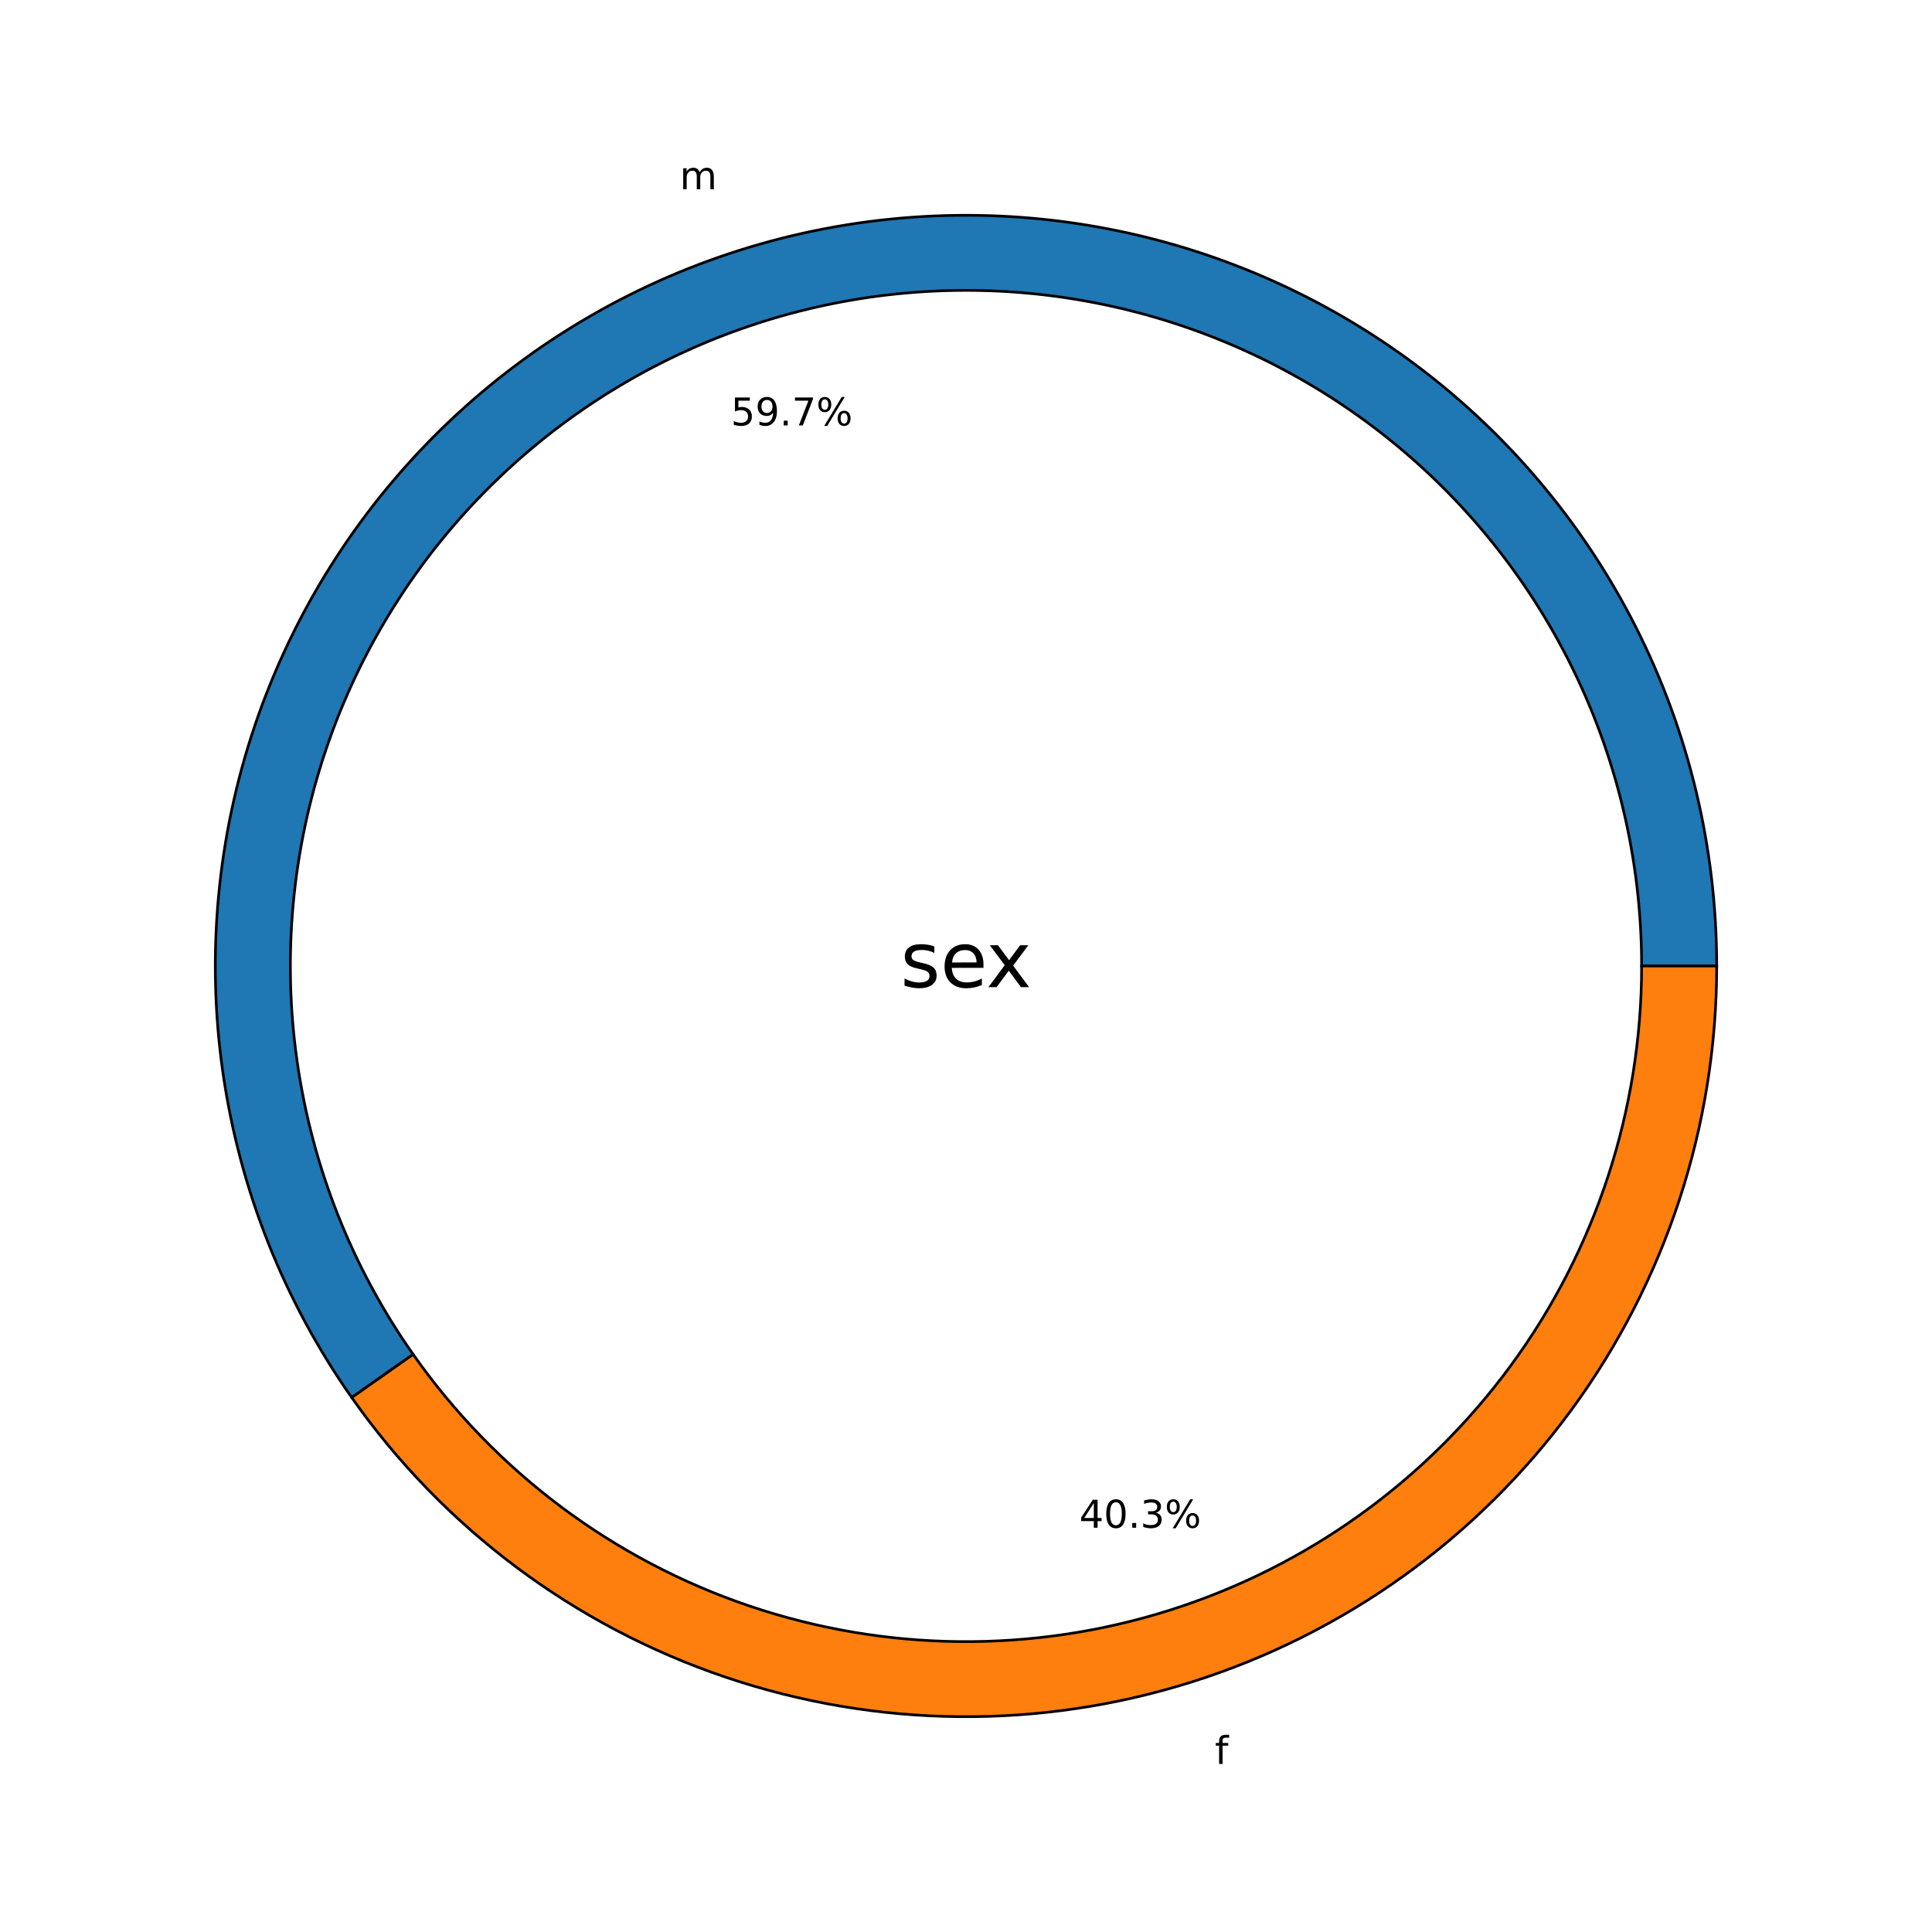
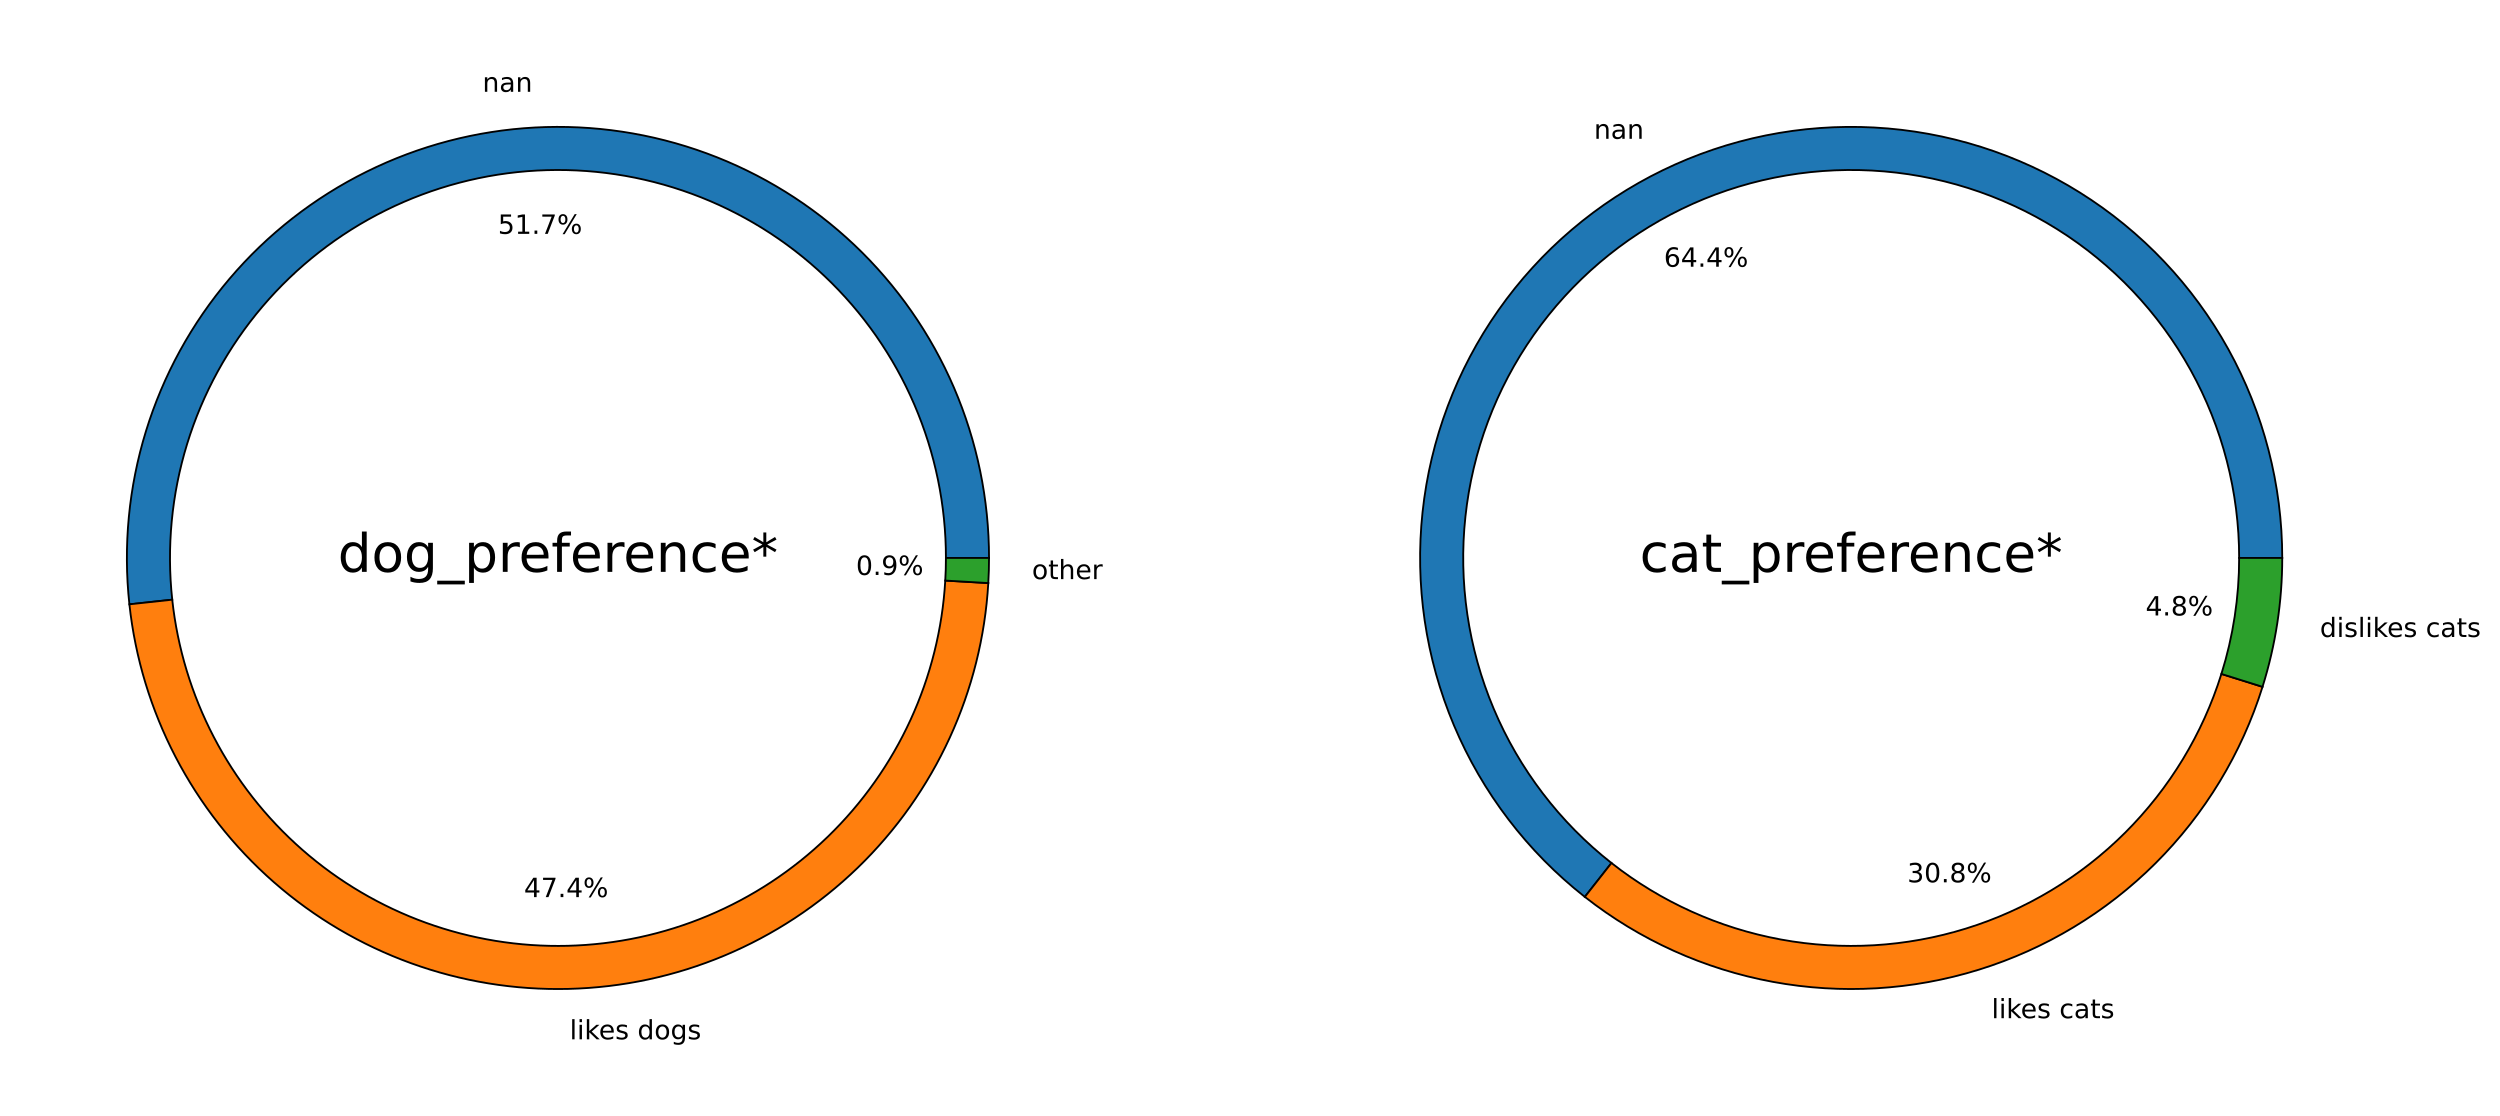
- <svg xmlns="http://www.w3.org/2000/svg" xmlns:xlink="http://www.w3.org/1999/xlink" height="503.64pt" version="1.1" viewBox="0 0 503.64 503.64" width="503.64pt">
+ <svg xmlns="http://www.w3.org/2000/svg" xmlns:xlink="http://www.w3.org/1999/xlink" height="420.218pt" version="1.1" viewBox="0 0 941.415 420.218" width="941.415pt">
  <defs>
    <style type="text/css">*{stroke-linecap:butt;stroke-linejoin:round;}</style>
  </defs>
  <g id="figure_1">
    <g id="patch_1">
-       <path d="M 0 503.64  L 503.64 503.64  L 503.64 0  L 0 0  z " style="fill:none;" />
+       <path d="M 0 420.218  L 941.415 420.218  L 941.415 0  L 0 0  z " style="fill:none;" />
    </g>
    <g id="axes_1">
      <g id="patch_2">
-         <path d="M 447.516 251.82  C 447.516 221.07 440.268 190.749 426.363 163.323  C 412.457 135.897 392.282 112.131 367.477 93.958  C 342.672 75.785 313.929 63.711 283.587 58.72  C 253.246 53.728 222.15 55.957 192.831 65.226  C 163.511 74.495 136.785 90.546 114.826 112.072  C 92.868 133.597 76.288 159.999 66.438 189.128  C 56.587 218.257 53.739 249.302 58.126 279.737  C 62.512 310.172 74.011 339.15 91.687 364.311  L 107.7 353.062  C 91.792 330.417 81.443 304.337 77.495 276.946  C 73.547 249.554 76.11 221.613 84.976 195.397  C 93.842 169.181 108.763 145.42 128.526 126.046  C 148.288 106.673 172.342 92.228 198.729 83.886  C 225.117 75.544 253.103 73.537 280.411 78.03  C 307.718 82.522 333.587 93.388 355.911 109.744  C 378.235 126.1 396.394 147.49 408.909 172.173  C 421.424 196.856 427.946 224.145 427.946 251.82  L 447.516 251.82  z " style="fill:#1f77b4;stroke:#000000;stroke-linejoin:miter;stroke-width:0.7;" />
+         <path d="M 372.436 210.109  C 372.436 188.057 367.943 166.234 359.23 145.975  C 350.517 125.717 337.767 107.445 321.759 92.277  C 305.751 77.109 286.819 65.361 266.121 57.752  C 245.423 50.142 223.39 46.83 201.37 48.017  C 179.349 49.205 157.8 54.867 138.04 64.657  C 118.28 74.448 100.721 88.164 86.437 104.965  C 72.153 121.766 61.441 141.303 54.957 162.381  C 48.473 183.458 46.352 205.638 48.723 227.563  L 64.861 225.817  C 62.727 206.085 64.637 186.124 70.472 167.154  C 76.308 148.184 85.948 130.6 98.804 115.479  C 111.66 100.358 127.463 88.014 145.247 79.203  C 163.031 70.391 182.425 65.295 202.244 64.226  C 222.062 63.158 241.892 66.139 260.52 72.987  C 279.148 79.836 296.187 90.409 310.594 104.06  C 325.001 117.711 336.476 134.156 344.318 152.389  C 352.159 170.621 356.204 190.262 356.204 210.109  L 372.436 210.109  z " style="fill:#1f77b4;stroke:#000000;stroke-linejoin:miter;stroke-width:0.7;" />
      </g>
      <g id="patch_3">
-         <path d="M 91.687 364.311  C 115.592 398.341 149.733 423.88 189.128 437.202  C 228.523 450.525 271.157 450.949 310.809 438.414  C 350.462 425.878 385.104 401.023 409.682 367.477  C 434.26 333.93 447.516 293.407 447.516 251.82  L 427.946 251.82  C 427.946 289.248 416.016 325.719 393.896 355.911  C 371.776 386.103 340.598 408.472 304.911 419.754  C 269.223 431.036 230.853 430.654 195.397 418.664  C 159.942 406.674 129.215 383.689 107.7 353.062  L 91.687 364.311  z " style="fill:#ff7f0e;stroke:#000000;stroke-linejoin:miter;stroke-width:0.7;" />
+         <path d="M 48.723 227.563  C 53.1 268.036 72.546 305.418 103.173 332.236  C 133.801 359.054 173.424 373.393 214.12 372.387  C 254.817 371.381 293.683 355.102 322.948 326.803  C 352.213 298.505 369.788 260.208 372.161 219.568  L 355.955 218.622  C 353.82 255.198 338.003 289.665 311.664 315.134  C 285.325 340.602 250.346 355.254 213.719 356.159  C 177.092 357.064 141.432 344.159 113.867 320.023  C 86.302 295.887 68.801 262.243 64.861 225.817  L 48.723 227.563  z " style="fill:#ff7f0e;stroke:#000000;stroke-linejoin:miter;stroke-width:0.7;" />
+       </g>
+       <g id="patch_4">
+         <path d="M 372.161 219.568  C 372.252 217.993 372.321 216.417 372.367 214.841  C 372.413 213.264 372.436 211.686 372.436 210.109  L 356.204 210.109  C 356.204 211.529 356.183 212.948 356.142 214.367  C 356.1 215.786 356.038 217.205 355.955 218.622  L 372.161 219.568  z " style="fill:#2ca02c;stroke:#000000;stroke-linejoin:miter;stroke-width:0.7;" />
      </g>
      <g id="matplotlib.axis_1" />
      <g id="matplotlib.axis_2" />
      <g id="text_1">
-         <g transform="translate(177.191 49.32642)scale(0.1 -0.1)">
-           <defs>
-             <path d="M 52 44.188  Q 55.375 50.25 60.062 53.125  Q 64.75 56 71.094 56  Q 79.641 56 84.281 50.016  Q 88.922 44.047 88.922 33.016  L 88.922 0  L 79.891 0  L 79.891 32.719  Q 79.891 40.578 77.094 44.375  Q 74.312 48.188 68.609 48.188  Q 61.625 48.188 57.562 43.547  Q 53.516 38.922 53.516 30.906  L 53.516 0  L 44.484 0  L 44.484 32.719  Q 44.484 40.625 41.703 44.406  Q 38.922 48.188 33.109 48.188  Q 26.219 48.188 22.156 43.531  Q 18.109 38.875 18.109 30.906  L 18.109 0  L 9.078 0  L 9.078 54.688  L 18.109 54.688  L 18.109 46.188  Q 21.188 51.219 25.484 53.609  Q 29.781 56 35.688 56  Q 41.656 56 45.828 52.969  Q 50 49.953 52 44.188  z " id="DejaVuSans-109" />
-           </defs>
-           <use xlink:href="#DejaVuSans-109" />
+         <g transform="translate(181.6925 34.56744)scale(0.1 -0.1)">
+           <defs>
+             <path d="M 54.891 33.016  L 54.891 0  L 45.906 0  L 45.906 32.719  Q 45.906 40.484 42.875 44.328  Q 39.844 48.188 33.797 48.188  Q 26.516 48.188 22.312 43.547  Q 18.109 38.922 18.109 30.906  L 18.109 0  L 9.078 0  L 9.078 54.688  L 18.109 54.688  L 18.109 46.188  Q 21.344 51.125 25.703 53.562  Q 30.078 56 35.797 56  Q 45.219 56 50.047 50.172  Q 54.891 44.344 54.891 33.016  z " id="DejaVuSans-110" />
+             <path d="M 34.281 27.484  Q 23.391 27.484 19.188 25  Q 14.984 22.516 14.984 16.5  Q 14.984 11.719 18.141 8.906  Q 21.297 6.109 26.703 6.109  Q 34.188 6.109 38.703 11.406  Q 43.219 16.703 43.219 25.484  L 43.219 27.484  z M 52.203 31.203  L 52.203 0  L 43.219 0  L 43.219 8.297  Q 40.141 3.328 35.547 0.953  Q 30.953 -1.422 24.312 -1.422  Q 15.922 -1.422 10.953 3.297  Q 6 8.016 6 15.922  Q 6 25.141 12.172 29.828  Q 18.359 34.516 30.609 34.516  L 43.219 34.516  L 43.219 35.406  Q 43.219 41.609 39.141 45  Q 35.062 48.391 27.688 48.391  Q 23 48.391 18.547 47.266  Q 14.109 46.141 10.016 43.891  L 10.016 52.203  Q 14.938 54.109 19.578 55.047  Q 24.219 56 28.609 56  Q 40.484 56 46.344 49.844  Q 52.203 43.703 52.203 31.203  z " id="DejaVuSans-97" />
+           </defs>
+           <use xlink:href="#DejaVuSans-110" />
+           <use x="63.379" xlink:href="#DejaVuSans-97" />
+           <use x="124.658" xlink:href="#DejaVuSans-110" />
        </g>
      </g>
      <g id="text_2">
-         <g transform="translate(190.5145 110.9023)scale(0.1 -0.1)">
+         <g transform="translate(187.4961 88.05775)scale(0.1 -0.1)">
          <defs>
            <path d="M 10.797 72.906  L 49.516 72.906  L 49.516 64.594  L 19.828 64.594  L 19.828 46.734  Q 21.969 47.469 24.109 47.828  Q 26.266 48.188 28.422 48.188  Q 40.625 48.188 47.75 41.5  Q 54.891 34.812 54.891 23.391  Q 54.891 11.625 47.562 5.094  Q 40.234 -1.422 26.906 -1.422  Q 22.312 -1.422 17.547 -0.641  Q 12.797 0.141 7.719 1.703  L 7.719 11.625  Q 12.109 9.234 16.797 8.062  Q 21.484 6.891 26.703 6.891  Q 35.156 6.891 40.078 11.328  Q 45.016 15.766 45.016 23.391  Q 45.016 31 40.078 35.438  Q 35.156 39.891 26.703 39.891  Q 22.75 39.891 18.812 39.016  Q 14.891 38.141 10.797 36.281  z " id="DejaVuSans-53" />
-             <path d="M 10.984 1.516  L 10.984 10.5  Q 14.703 8.734 18.5 7.812  Q 22.312 6.891 25.984 6.891  Q 35.75 6.891 40.891 13.453  Q 46.047 20.016 46.781 33.406  Q 43.953 29.203 39.594 26.953  Q 35.25 24.703 29.984 24.703  Q 19.047 24.703 12.672 31.312  Q 6.297 37.938 6.297 49.422  Q 6.297 60.641 12.938 67.422  Q 19.578 74.219 30.609 74.219  Q 43.266 74.219 49.922 64.516  Q 56.594 54.828 56.594 36.375  Q 56.594 19.141 48.406 8.859  Q 40.234 -1.422 26.422 -1.422  Q 22.703 -1.422 18.891 -0.688  Q 15.094 0.047 10.984 1.516  z M 30.609 32.422  Q 37.25 32.422 41.125 36.953  Q 45.016 41.5 45.016 49.422  Q 45.016 57.281 41.125 61.844  Q 37.25 66.406 30.609 66.406  Q 23.969 66.406 20.094 61.844  Q 16.219 57.281 16.219 49.422  Q 16.219 41.5 20.094 36.953  Q 23.969 32.422 30.609 32.422  z " id="DejaVuSans-57" />
+             <path d="M 12.406 8.297  L 28.516 8.297  L 28.516 63.922  L 10.984 60.406  L 10.984 69.391  L 28.422 72.906  L 38.281 72.906  L 38.281 8.297  L 54.391 8.297  L 54.391 0  L 12.406 0  z " id="DejaVuSans-49" />
            <path d="M 10.688 12.406  L 21 12.406  L 21 0  L 10.688 0  z " id="DejaVuSans-46" />
            <path d="M 8.203 72.906  L 55.078 72.906  L 55.078 68.703  L 28.609 0  L 18.312 0  L 43.219 64.594  L 8.203 64.594  z " id="DejaVuSans-55" />
            <path d="M 72.703 32.078  Q 68.453 32.078 66.031 28.469  Q 63.625 24.859 63.625 18.406  Q 63.625 12.062 66.031 8.422  Q 68.453 4.781 72.703 4.781  Q 76.859 4.781 79.266 8.422  Q 81.688 12.062 81.688 18.406  Q 81.688 24.812 79.266 28.438  Q 76.859 32.078 72.703 32.078  z M 72.703 38.281  Q 80.422 38.281 84.953 32.906  Q 89.5 27.547 89.5 18.406  Q 89.5 9.281 84.938 3.922  Q 80.375 -1.422 72.703 -1.422  Q 64.891 -1.422 60.344 3.922  Q 55.812 9.281 55.812 18.406  Q 55.812 27.594 60.375 32.938  Q 64.938 38.281 72.703 38.281  z M 22.312 68.016  Q 18.109 68.016 15.688 64.375  Q 13.281 60.75 13.281 54.391  Q 13.281 47.953 15.672 44.328  Q 18.062 40.719 22.312 40.719  Q 26.562 40.719 28.969 44.328  Q 31.391 47.953 31.391 54.391  Q 31.391 60.688 28.953 64.344  Q 26.516 68.016 22.312 68.016  z M 66.406 74.219  L 74.219 74.219  L 28.609 -1.422  L 20.797 -1.422  z M 22.312 74.219  Q 30.031 74.219 34.609 68.875  Q 39.203 63.531 39.203 54.391  Q 39.203 45.172 34.641 39.844  Q 30.078 34.516 22.312 34.516  Q 14.547 34.516 10.031 39.859  Q 5.516 45.219 5.516 54.391  Q 5.516 63.484 10.047 68.844  Q 14.594 74.219 22.312 74.219  z " id="DejaVuSans-37" />
          </defs>
          <use xlink:href="#DejaVuSans-53" />
-           <use x="63.623" xlink:href="#DejaVuSans-57" />
+           <use x="63.623" xlink:href="#DejaVuSans-49" />
          <use x="127.246" xlink:href="#DejaVuSans-46" />
          <use x="159.033" xlink:href="#DejaVuSans-55" />
          <use x="222.656" xlink:href="#DejaVuSans-37" />
        </g>
      </g>
      <g id="text_3">
-         <g transform="translate(316.7084 459.8323)scale(0.1 -0.1)">
-           <defs>
+         <g transform="translate(214.5214 391.3739)scale(0.1 -0.1)">
+           <defs>
+             <path d="M 9.422 75.984  L 18.406 75.984  L 18.406 0  L 9.422 0  z " id="DejaVuSans-108" />
+             <path d="M 9.422 54.688  L 18.406 54.688  L 18.406 0  L 9.422 0  z M 9.422 75.984  L 18.406 75.984  L 18.406 64.594  L 9.422 64.594  z " id="DejaVuSans-105" />
+             <path d="M 9.078 75.984  L 18.109 75.984  L 18.109 31.109  L 44.922 54.688  L 56.391 54.688  L 27.391 29.109  L 57.625 0  L 45.906 0  L 18.109 26.703  L 18.109 0  L 9.078 0  z " id="DejaVuSans-107" />
+             <path d="M 56.203 29.594  L 56.203 25.203  L 14.891 25.203  Q 15.484 15.922 20.484 11.062  Q 25.484 6.203 34.422 6.203  Q 39.594 6.203 44.453 7.469  Q 49.312 8.734 54.109 11.281  L 54.109 2.781  Q 49.266 0.734 44.188 -0.344  Q 39.109 -1.422 33.891 -1.422  Q 20.797 -1.422 13.156 6.188  Q 5.516 13.812 5.516 26.812  Q 5.516 40.234 12.766 48.109  Q 20.016 56 32.328 56  Q 43.359 56 49.781 48.891  Q 56.203 41.797 56.203 29.594  z M 47.219 32.234  Q 47.125 39.594 43.094 43.984  Q 39.062 48.391 32.422 48.391  Q 24.906 48.391 20.391 44.141  Q 15.875 39.891 15.188 32.172  z " id="DejaVuSans-101" />
+             <path d="M 44.281 53.078  L 44.281 44.578  Q 40.484 46.531 36.375 47.5  Q 32.281 48.484 27.875 48.484  Q 21.188 48.484 17.844 46.438  Q 14.5 44.391 14.5 40.281  Q 14.5 37.156 16.891 35.375  Q 19.281 33.594 26.516 31.984  L 29.594 31.297  Q 39.156 29.25 43.188 25.516  Q 47.219 21.781 47.219 15.094  Q 47.219 7.469 41.188 3.016  Q 35.156 -1.422 24.609 -1.422  Q 20.219 -1.422 15.453 -0.562  Q 10.688 0.297 5.422 2  L 5.422 11.281  Q 10.406 8.688 15.234 7.391  Q 20.062 6.109 24.812 6.109  Q 31.156 6.109 34.562 8.281  Q 37.984 10.453 37.984 14.406  Q 37.984 18.062 35.516 20.016  Q 33.062 21.969 24.703 23.781  L 21.578 24.516  Q 13.234 26.266 9.516 29.906  Q 5.812 33.547 5.812 39.891  Q 5.812 47.609 11.281 51.797  Q 16.75 56 26.812 56  Q 31.781 56 36.172 55.266  Q 40.578 54.547 44.281 53.078  z " id="DejaVuSans-115" />
+             <path id="DejaVuSans-32" />
+             <path d="M 45.406 46.391  L 45.406 75.984  L 54.391 75.984  L 54.391 0  L 45.406 0  L 45.406 8.203  Q 42.578 3.328 38.25 0.953  Q 33.938 -1.422 27.875 -1.422  Q 17.969 -1.422 11.734 6.484  Q 5.516 14.406 5.516 27.297  Q 5.516 40.188 11.734 48.094  Q 17.969 56 27.875 56  Q 33.938 56 38.25 53.625  Q 42.578 51.266 45.406 46.391  z M 14.797 27.297  Q 14.797 17.391 18.875 11.75  Q 22.953 6.109 30.078 6.109  Q 37.203 6.109 41.297 11.75  Q 45.406 17.391 45.406 27.297  Q 45.406 37.203 41.297 42.844  Q 37.203 48.484 30.078 48.484  Q 22.953 48.484 18.875 42.844  Q 14.797 37.203 14.797 27.297  z " id="DejaVuSans-100" />
+             <path d="M 30.609 48.391  Q 23.391 48.391 19.188 42.75  Q 14.984 37.109 14.984 27.297  Q 14.984 17.484 19.156 11.844  Q 23.344 6.203 30.609 6.203  Q 37.797 6.203 41.984 11.859  Q 46.188 17.531 46.188 27.297  Q 46.188 37.016 41.984 42.703  Q 37.797 48.391 30.609 48.391  z M 30.609 56  Q 42.328 56 49.016 48.375  Q 55.719 40.766 55.719 27.297  Q 55.719 13.875 49.016 6.219  Q 42.328 -1.422 30.609 -1.422  Q 18.844 -1.422 12.172 6.219  Q 5.516 13.875 5.516 27.297  Q 5.516 40.766 12.172 48.375  Q 18.844 56 30.609 56  z " id="DejaVuSans-111" />
+             <path d="M 45.406 27.984  Q 45.406 37.75 41.375 43.109  Q 37.359 48.484 30.078 48.484  Q 22.859 48.484 18.828 43.109  Q 14.797 37.75 14.797 27.984  Q 14.797 18.266 18.828 12.891  Q 22.859 7.516 30.078 7.516  Q 37.359 7.516 41.375 12.891  Q 45.406 18.266 45.406 27.984  z M 54.391 6.781  Q 54.391 -7.172 48.188 -13.984  Q 42 -20.797 29.203 -20.797  Q 24.469 -20.797 20.266 -20.094  Q 16.062 -19.391 12.109 -17.922  L 12.109 -9.188  Q 16.062 -11.328 19.922 -12.344  Q 23.781 -13.375 27.781 -13.375  Q 36.625 -13.375 41.016 -8.766  Q 45.406 -4.156 45.406 5.172  L 45.406 9.625  Q 42.625 4.781 38.281 2.391  Q 33.938 0 27.875 0  Q 17.828 0 11.672 7.656  Q 5.516 15.328 5.516 27.984  Q 5.516 40.672 11.672 48.328  Q 17.828 56 27.875 56  Q 33.938 56 38.281 53.609  Q 42.625 51.219 45.406 46.391  L 45.406 54.688  L 54.391 54.688  z " id="DejaVuSans-103" />
+           </defs>
+           <use xlink:href="#DejaVuSans-108" />
+           <use x="27.783" xlink:href="#DejaVuSans-105" />
+           <use x="55.566" xlink:href="#DejaVuSans-107" />
+           <use x="109.852" xlink:href="#DejaVuSans-101" />
+           <use x="171.375" xlink:href="#DejaVuSans-115" />
+           <use x="223.475" xlink:href="#DejaVuSans-32" />
+           <use x="255.262" xlink:href="#DejaVuSans-100" />
+           <use x="318.738" xlink:href="#DejaVuSans-111" />
+           <use x="379.92" xlink:href="#DejaVuSans-103" />
+           <use x="443.396" xlink:href="#DejaVuSans-115" />
+         </g>
+       </g>
+       <g id="text_4">
+         <g transform="translate(197.3141 337.8223)scale(0.1 -0.1)">
+           <defs>
+             <path d="M 37.797 64.312  L 12.891 25.391  L 37.797 25.391  z M 35.203 72.906  L 47.609 72.906  L 47.609 25.391  L 58.016 25.391  L 58.016 17.188  L 47.609 17.188  L 47.609 0  L 37.797 0  L 37.797 17.188  L 4.891 17.188  L 4.891 26.703  z " id="DejaVuSans-52" />
+           </defs>
+           <use xlink:href="#DejaVuSans-52" />
+           <use x="63.623" xlink:href="#DejaVuSans-55" />
+           <use x="127.246" xlink:href="#DejaVuSans-46" />
+           <use x="159.033" xlink:href="#DejaVuSans-52" />
+           <use x="222.656" xlink:href="#DejaVuSans-37" />
+         </g>
+       </g>
+       <g id="text_5">
+         <g transform="translate(388.5932 218.073)scale(0.1 -0.1)">
+           <defs>
+             <path d="M 18.312 70.219  L 18.312 54.688  L 36.812 54.688  L 36.812 47.703  L 18.312 47.703  L 18.312 18.016  Q 18.312 11.328 20.141 9.422  Q 21.969 7.516 27.594 7.516  L 36.812 7.516  L 36.812 0  L 27.594 0  Q 17.188 0 13.234 3.875  Q 9.281 7.766 9.281 18.016  L 9.281 47.703  L 2.688 47.703  L 2.688 54.688  L 9.281 54.688  L 9.281 70.219  z " id="DejaVuSans-116" />
+             <path d="M 54.891 33.016  L 54.891 0  L 45.906 0  L 45.906 32.719  Q 45.906 40.484 42.875 44.328  Q 39.844 48.188 33.797 48.188  Q 26.516 48.188 22.312 43.547  Q 18.109 38.922 18.109 30.906  L 18.109 0  L 9.078 0  L 9.078 75.984  L 18.109 75.984  L 18.109 46.188  Q 21.344 51.125 25.703 53.562  Q 30.078 56 35.797 56  Q 45.219 56 50.047 50.172  Q 54.891 44.344 54.891 33.016  z " id="DejaVuSans-104" />
+             <path d="M 41.109 46.297  Q 39.594 47.172 37.812 47.578  Q 36.031 48 33.891 48  Q 26.266 48 22.188 43.047  Q 18.109 38.094 18.109 28.812  L 18.109 0  L 9.078 0  L 9.078 54.688  L 18.109 54.688  L 18.109 46.188  Q 20.953 51.172 25.484 53.578  Q 30.031 56 36.531 56  Q 37.453 56 38.578 55.875  Q 39.703 55.766 41.062 55.516  z " id="DejaVuSans-114" />
+           </defs>
+           <use xlink:href="#DejaVuSans-111" />
+           <use x="61.182" xlink:href="#DejaVuSans-116" />
+           <use x="100.391" xlink:href="#DejaVuSans-104" />
+           <use x="163.77" xlink:href="#DejaVuSans-101" />
+           <use x="225.293" xlink:href="#DejaVuSans-114" />
+         </g>
+       </g>
+       <g id="text_6">
+         <g transform="translate(322.3456 216.5117)scale(0.1 -0.1)">
+           <defs>
+             <path d="M 31.781 66.406  Q 24.172 66.406 20.328 58.906  Q 16.5 51.422 16.5 36.375  Q 16.5 21.391 20.328 13.891  Q 24.172 6.391 31.781 6.391  Q 39.453 6.391 43.281 13.891  Q 47.125 21.391 47.125 36.375  Q 47.125 51.422 43.281 58.906  Q 39.453 66.406 31.781 66.406  z M 31.781 74.219  Q 44.047 74.219 50.516 64.516  Q 56.984 54.828 56.984 36.375  Q 56.984 17.969 50.516 8.266  Q 44.047 -1.422 31.781 -1.422  Q 19.531 -1.422 13.062 8.266  Q 6.594 17.969 6.594 36.375  Q 6.594 54.828 13.062 64.516  Q 19.531 74.219 31.781 74.219  z " id="DejaVuSans-48" />
+             <path d="M 10.984 1.516  L 10.984 10.5  Q 14.703 8.734 18.5 7.812  Q 22.312 6.891 25.984 6.891  Q 35.75 6.891 40.891 13.453  Q 46.047 20.016 46.781 33.406  Q 43.953 29.203 39.594 26.953  Q 35.25 24.703 29.984 24.703  Q 19.047 24.703 12.672 31.312  Q 6.297 37.938 6.297 49.422  Q 6.297 60.641 12.938 67.422  Q 19.578 74.219 30.609 74.219  Q 43.266 74.219 49.922 64.516  Q 56.594 54.828 56.594 36.375  Q 56.594 19.141 48.406 8.859  Q 40.234 -1.422 26.422 -1.422  Q 22.703 -1.422 18.891 -0.688  Q 15.094 0.047 10.984 1.516  z M 30.609 32.422  Q 37.25 32.422 41.125 36.953  Q 45.016 41.5 45.016 49.422  Q 45.016 57.281 41.125 61.844  Q 37.25 66.406 30.609 66.406  Q 23.969 66.406 20.094 61.844  Q 16.219 57.281 16.219 49.422  Q 16.219 41.5 20.094 36.953  Q 23.969 32.422 30.609 32.422  z " id="DejaVuSans-57" />
+           </defs>
+           <use xlink:href="#DejaVuSans-48" />
+           <use x="63.623" xlink:href="#DejaVuSans-46" />
+           <use x="95.41" xlink:href="#DejaVuSans-57" />
+           <use x="159.033" xlink:href="#DejaVuSans-37" />
+         </g>
+       </g>
+       <g id="text_7">
+         <g transform="translate(127.2044 215.3497)scale(0.2 -0.2)">
+           <defs>
+             <path d="M 50.984 -16.609  L 50.984 -23.578  L -0.984 -23.578  L -0.984 -16.609  z " id="DejaVuSans-95" />
+             <path d="M 18.109 8.203  L 18.109 -20.797  L 9.078 -20.797  L 9.078 54.688  L 18.109 54.688  L 18.109 46.391  Q 20.953 51.266 25.266 53.625  Q 29.594 56 35.594 56  Q 45.562 56 51.781 48.094  Q 58.016 40.188 58.016 27.297  Q 58.016 14.406 51.781 6.484  Q 45.562 -1.422 35.594 -1.422  Q 29.594 -1.422 25.266 0.953  Q 20.953 3.328 18.109 8.203  z M 48.688 27.297  Q 48.688 37.203 44.609 42.844  Q 40.531 48.484 33.406 48.484  Q 26.266 48.484 22.188 42.844  Q 18.109 37.203 18.109 27.297  Q 18.109 17.391 22.188 11.75  Q 26.266 6.109 33.406 6.109  Q 40.531 6.109 44.609 11.75  Q 48.688 17.391 48.688 27.297  z " id="DejaVuSans-112" />
            <path d="M 37.109 75.984  L 37.109 68.5  L 28.516 68.5  Q 23.688 68.5 21.797 66.547  Q 19.922 64.594 19.922 59.516  L 19.922 54.688  L 34.719 54.688  L 34.719 47.703  L 19.922 47.703  L 19.922 0  L 10.891 0  L 10.891 47.703  L 2.297 47.703  L 2.297 54.688  L 10.891 54.688  L 10.891 58.5  Q 10.891 67.625 15.141 71.797  Q 19.391 75.984 28.609 75.984  z " id="DejaVuSans-102" />
-           </defs>
-           <use xlink:href="#DejaVuSans-102" />
-         </g>
-       </g>
-       <g id="text_4">
-         <g transform="translate(281.3583 398.2564)scale(0.1 -0.1)">
-           <defs>
-             <path d="M 37.797 64.312  L 12.891 25.391  L 37.797 25.391  z M 35.203 72.906  L 47.609 72.906  L 47.609 25.391  L 58.016 25.391  L 58.016 17.188  L 47.609 17.188  L 47.609 0  L 37.797 0  L 37.797 17.188  L 4.891 17.188  L 4.891 26.703  z " id="DejaVuSans-52" />
-             <path d="M 31.781 66.406  Q 24.172 66.406 20.328 58.906  Q 16.5 51.422 16.5 36.375  Q 16.5 21.391 20.328 13.891  Q 24.172 6.391 31.781 6.391  Q 39.453 6.391 43.281 13.891  Q 47.125 21.391 47.125 36.375  Q 47.125 51.422 43.281 58.906  Q 39.453 66.406 31.781 66.406  z M 31.781 74.219  Q 44.047 74.219 50.516 64.516  Q 56.984 54.828 56.984 36.375  Q 56.984 17.969 50.516 8.266  Q 44.047 -1.422 31.781 -1.422  Q 19.531 -1.422 13.062 8.266  Q 6.594 17.969 6.594 36.375  Q 6.594 54.828 13.062 64.516  Q 19.531 74.219 31.781 74.219  z " id="DejaVuSans-48" />
+             <path d="M 48.781 52.594  L 48.781 44.188  Q 44.969 46.297 41.141 47.344  Q 37.312 48.391 33.406 48.391  Q 24.656 48.391 19.812 42.844  Q 14.984 37.312 14.984 27.297  Q 14.984 17.281 19.812 11.734  Q 24.656 6.203 33.406 6.203  Q 37.312 6.203 41.141 7.25  Q 44.969 8.297 48.781 10.406  L 48.781 2.094  Q 45.016 0.344 40.984 -0.531  Q 36.969 -1.422 32.422 -1.422  Q 20.062 -1.422 12.781 6.344  Q 5.516 14.109 5.516 27.297  Q 5.516 40.672 12.859 48.328  Q 20.219 56 33.016 56  Q 37.156 56 41.109 55.141  Q 45.062 54.297 48.781 52.594  z " id="DejaVuSans-99" />
+             <path d="M 47.016 60.891  L 29.5 51.422  L 47.016 41.891  L 44.188 37.109  L 27.781 47.016  L 27.781 28.609  L 22.219 28.609  L 22.219 47.016  L 5.812 37.109  L 2.984 41.891  L 20.516 51.422  L 2.984 60.891  L 5.812 65.719  L 22.219 55.812  L 22.219 74.219  L 27.781 74.219  L 27.781 55.812  L 44.188 65.719  z " id="DejaVuSans-42" />
+           </defs>
+           <use xlink:href="#DejaVuSans-100" />
+           <use x="63.477" xlink:href="#DejaVuSans-111" />
+           <use x="124.658" xlink:href="#DejaVuSans-103" />
+           <use x="188.135" xlink:href="#DejaVuSans-95" />
+           <use x="238.135" xlink:href="#DejaVuSans-112" />
+           <use x="301.611" xlink:href="#DejaVuSans-114" />
+           <use x="340.475" xlink:href="#DejaVuSans-101" />
+           <use x="401.998" xlink:href="#DejaVuSans-102" />
+           <use x="437.203" xlink:href="#DejaVuSans-101" />
+           <use x="498.727" xlink:href="#DejaVuSans-114" />
+           <use x="537.59" xlink:href="#DejaVuSans-101" />
+           <use x="599.113" xlink:href="#DejaVuSans-110" />
+           <use x="662.492" xlink:href="#DejaVuSans-99" />
+           <use x="717.473" xlink:href="#DejaVuSans-101" />
+           <use x="778.996" xlink:href="#DejaVuSans-42" />
+         </g>
+       </g>
+     </g>
+     <g id="axes_2">
+       <g id="patch_5">
+         <path d="M 859.418 210.109  C 859.418 182.596 852.423 155.529 839.093 131.461  C 825.763 107.393 806.53 87.105 783.208 72.508  C 759.886 57.912 733.232 49.482 705.758 48.013  C 678.284 46.544 650.883 52.084 626.137 64.11  C 601.392 76.136 580.105 94.258 564.285 116.768  C 548.464 139.277 538.623 165.443 535.689 192.8  C 532.755 220.156 536.824 247.814 547.512 273.166  C 558.199 298.519 575.159 320.742 596.792 337.742  L 606.822 324.979  C 587.352 309.679 572.088 289.678 562.47 266.86  C 552.851 244.043 549.189 219.151 551.829 194.531  C 554.47 169.91 563.327 146.36 577.565 126.102  C 591.804 105.843 610.962 89.533 633.233 78.71  C 655.504 67.887 680.165 62.901 704.891 64.223  C 729.618 65.545 753.607 73.132 774.597 86.269  C 795.586 99.405 812.896 117.665 824.893 139.326  C 836.89 160.987 843.185 185.347 843.185 210.109  L 859.418 210.109  z " style="fill:#1f77b4;stroke:#000000;stroke-linejoin:miter;stroke-width:0.7;" />
+       </g>
+       <g id="patch_6">
+         <path d="M 596.792 337.742  C 617.453 353.979 641.752 364.958 667.593 369.734  C 693.433 374.509 720.051 372.939 745.151 365.159  C 770.251 357.378 793.091 343.618 811.7 325.065  C 830.31 306.512 844.139 283.714 851.995 258.638  L 836.504 253.785  C 829.434 276.353 816.988 296.871 800.239 313.569  C 783.491 330.267 762.935 342.651 740.345 349.654  C 717.755 356.656 693.799 358.069 670.543 353.771  C 647.286 349.473 625.417 339.592 606.822 324.979  L 596.792 337.742  z " style="fill:#ff7f0e;stroke:#000000;stroke-linejoin:miter;stroke-width:0.7;" />
+       </g>
+       <g id="patch_7">
+         <path d="M 851.995 258.638  C 854.451 250.796 856.309 242.779 857.552 234.656  C 858.794 226.532 859.418 218.327 859.418 210.109  L 843.185 210.109  C 843.185 217.505 842.624 224.89 841.505 232.201  C 840.387 239.512 838.715 246.727 836.504 253.785  L 851.995 258.638  z " style="fill:#2ca02c;stroke:#000000;stroke-linejoin:miter;stroke-width:0.7;" />
+       </g>
+       <g id="matplotlib.axis_3" />
+       <g id="matplotlib.axis_4" />
+       <g id="text_8">
+         <g transform="translate(600.2388 52.26949)scale(0.1 -0.1)">
+           <use xlink:href="#DejaVuSans-110" />
+           <use x="63.379" xlink:href="#DejaVuSans-97" />
+           <use x="124.658" xlink:href="#DejaVuSans-110" />
+         </g>
+       </g>
+       <g id="text_9">
+         <g transform="translate(626.573 100.4492)scale(0.1 -0.1)">
+           <defs>
+             <path d="M 33.016 40.375  Q 26.375 40.375 22.484 35.828  Q 18.609 31.297 18.609 23.391  Q 18.609 15.531 22.484 10.953  Q 26.375 6.391 33.016 6.391  Q 39.656 6.391 43.531 10.953  Q 47.406 15.531 47.406 23.391  Q 47.406 31.297 43.531 35.828  Q 39.656 40.375 33.016 40.375  z M 52.594 71.297  L 52.594 62.312  Q 48.875 64.062 45.094 64.984  Q 41.312 65.922 37.594 65.922  Q 27.828 65.922 22.672 59.328  Q 17.531 52.734 16.797 39.406  Q 19.672 43.656 24.016 45.922  Q 28.375 48.188 33.594 48.188  Q 44.578 48.188 50.953 41.516  Q 57.328 34.859 57.328 23.391  Q 57.328 12.156 50.688 5.359  Q 44.047 -1.422 33.016 -1.422  Q 20.359 -1.422 13.672 8.266  Q 6.984 17.969 6.984 36.375  Q 6.984 53.656 15.188 63.938  Q 23.391 74.219 37.203 74.219  Q 40.922 74.219 44.703 73.484  Q 48.484 72.75 52.594 71.297  z " id="DejaVuSans-54" />
+           </defs>
+           <use xlink:href="#DejaVuSans-54" />
+           <use x="63.623" xlink:href="#DejaVuSans-52" />
+           <use x="127.246" xlink:href="#DejaVuSans-46" />
+           <use x="159.033" xlink:href="#DejaVuSans-52" />
+           <use x="222.656" xlink:href="#DejaVuSans-37" />
+         </g>
+       </g>
+       <g id="text_10">
+         <g transform="translate(749.9573 383.4229)scale(0.1 -0.1)">
+           <use xlink:href="#DejaVuSans-108" />
+           <use x="27.783" xlink:href="#DejaVuSans-105" />
+           <use x="55.566" xlink:href="#DejaVuSans-107" />
+           <use x="109.852" xlink:href="#DejaVuSans-101" />
+           <use x="171.375" xlink:href="#DejaVuSans-115" />
+           <use x="223.475" xlink:href="#DejaVuSans-32" />
+           <use x="255.262" xlink:href="#DejaVuSans-99" />
+           <use x="310.242" xlink:href="#DejaVuSans-97" />
+           <use x="371.521" xlink:href="#DejaVuSans-116" />
+           <use x="410.73" xlink:href="#DejaVuSans-115" />
+         </g>
+       </g>
+       <g id="text_11">
+         <g transform="translate(718.2138 332.2566)scale(0.1 -0.1)">
+           <defs>
            <path d="M 40.578 39.312  Q 47.656 37.797 51.625 33  Q 55.609 28.219 55.609 21.188  Q 55.609 10.406 48.188 4.484  Q 40.766 -1.422 27.094 -1.422  Q 22.516 -1.422 17.656 -0.516  Q 12.797 0.391 7.625 2.203  L 7.625 11.719  Q 11.719 9.328 16.594 8.109  Q 21.484 6.891 26.812 6.891  Q 36.078 6.891 40.938 10.547  Q 45.797 14.203 45.797 21.188  Q 45.797 27.641 41.281 31.266  Q 36.766 34.906 28.719 34.906  L 20.219 34.906  L 20.219 43.016  L 29.109 43.016  Q 36.375 43.016 40.234 45.922  Q 44.094 48.828 44.094 54.297  Q 44.094 59.906 40.109 62.906  Q 36.141 65.922 28.719 65.922  Q 24.656 65.922 20.016 65.031  Q 15.375 64.156 9.812 62.312  L 9.812 71.094  Q 15.438 72.656 20.344 73.438  Q 25.25 74.219 29.594 74.219  Q 40.828 74.219 47.359 69.109  Q 53.906 64.016 53.906 55.328  Q 53.906 49.266 50.438 45.094  Q 46.969 40.922 40.578 39.312  z " id="DejaVuSans-51" />
-           </defs>
+             <path d="M 31.781 34.625  Q 24.75 34.625 20.719 30.859  Q 16.703 27.094 16.703 20.516  Q 16.703 13.922 20.719 10.156  Q 24.75 6.391 31.781 6.391  Q 38.812 6.391 42.859 10.172  Q 46.922 13.969 46.922 20.516  Q 46.922 27.094 42.891 30.859  Q 38.875 34.625 31.781 34.625  z M 21.922 38.812  Q 15.578 40.375 12.031 44.719  Q 8.5 49.078 8.5 55.328  Q 8.5 64.062 14.719 69.141  Q 20.953 74.219 31.781 74.219  Q 42.672 74.219 48.875 69.141  Q 55.078 64.062 55.078 55.328  Q 55.078 49.078 51.531 44.719  Q 48 40.375 41.703 38.812  Q 48.828 37.156 52.797 32.312  Q 56.781 27.484 56.781 20.516  Q 56.781 9.906 50.312 4.234  Q 43.844 -1.422 31.781 -1.422  Q 19.734 -1.422 13.25 4.234  Q 6.781 9.906 6.781 20.516  Q 6.781 27.484 10.781 32.312  Q 14.797 37.156 21.922 38.812  z M 18.312 54.391  Q 18.312 48.734 21.844 45.562  Q 25.391 42.391 31.781 42.391  Q 38.141 42.391 41.719 45.562  Q 45.312 48.734 45.312 54.391  Q 45.312 60.062 41.719 63.234  Q 38.141 66.406 31.781 66.406  Q 25.391 66.406 21.844 63.234  Q 18.312 60.062 18.312 54.391  z " id="DejaVuSans-56" />
+           </defs>
+           <use xlink:href="#DejaVuSans-51" />
+           <use x="63.623" xlink:href="#DejaVuSans-48" />
+           <use x="127.246" xlink:href="#DejaVuSans-46" />
+           <use x="159.033" xlink:href="#DejaVuSans-56" />
+           <use x="222.656" xlink:href="#DejaVuSans-37" />
+         </g>
+       </g>
+       <g id="text_12">
+         <g transform="translate(873.5976 239.8696)scale(0.1 -0.1)">
+           <use xlink:href="#DejaVuSans-100" />
+           <use x="63.477" xlink:href="#DejaVuSans-105" />
+           <use x="91.26" xlink:href="#DejaVuSans-115" />
+           <use x="143.359" xlink:href="#DejaVuSans-108" />
+           <use x="171.143" xlink:href="#DejaVuSans-105" />
+           <use x="198.926" xlink:href="#DejaVuSans-107" />
+           <use x="253.211" xlink:href="#DejaVuSans-101" />
+           <use x="314.734" xlink:href="#DejaVuSans-115" />
+           <use x="366.834" xlink:href="#DejaVuSans-32" />
+           <use x="398.621" xlink:href="#DejaVuSans-99" />
+           <use x="453.602" xlink:href="#DejaVuSans-97" />
+           <use x="514.881" xlink:href="#DejaVuSans-116" />
+           <use x="554.09" xlink:href="#DejaVuSans-115" />
+         </g>
+       </g>
+       <g id="text_13">
+         <g transform="translate(807.9433 231.7693)scale(0.1 -0.1)">
          <use xlink:href="#DejaVuSans-52" />
-           <use x="63.623" xlink:href="#DejaVuSans-48" />
-           <use x="127.246" xlink:href="#DejaVuSans-46" />
-           <use x="159.033" xlink:href="#DejaVuSans-51" />
-           <use x="222.656" xlink:href="#DejaVuSans-37" />
-         </g>
-       </g>
-       <g id="text_5">
-         <g transform="translate(234.7138 257.3388)scale(0.2 -0.2)">
-           <defs>
-             <path d="M 44.281 53.078  L 44.281 44.578  Q 40.484 46.531 36.375 47.5  Q 32.281 48.484 27.875 48.484  Q 21.188 48.484 17.844 46.438  Q 14.5 44.391 14.5 40.281  Q 14.5 37.156 16.891 35.375  Q 19.281 33.594 26.516 31.984  L 29.594 31.297  Q 39.156 29.25 43.188 25.516  Q 47.219 21.781 47.219 15.094  Q 47.219 7.469 41.188 3.016  Q 35.156 -1.422 24.609 -1.422  Q 20.219 -1.422 15.453 -0.562  Q 10.688 0.297 5.422 2  L 5.422 11.281  Q 10.406 8.688 15.234 7.391  Q 20.062 6.109 24.812 6.109  Q 31.156 6.109 34.562 8.281  Q 37.984 10.453 37.984 14.406  Q 37.984 18.062 35.516 20.016  Q 33.062 21.969 24.703 23.781  L 21.578 24.516  Q 13.234 26.266 9.516 29.906  Q 5.812 33.547 5.812 39.891  Q 5.812 47.609 11.281 51.797  Q 16.75 56 26.812 56  Q 31.781 56 36.172 55.266  Q 40.578 54.547 44.281 53.078  z " id="DejaVuSans-115" />
-             <path d="M 56.203 29.594  L 56.203 25.203  L 14.891 25.203  Q 15.484 15.922 20.484 11.062  Q 25.484 6.203 34.422 6.203  Q 39.594 6.203 44.453 7.469  Q 49.312 8.734 54.109 11.281  L 54.109 2.781  Q 49.266 0.734 44.188 -0.344  Q 39.109 -1.422 33.891 -1.422  Q 20.797 -1.422 13.156 6.188  Q 5.516 13.812 5.516 26.812  Q 5.516 40.234 12.766 48.109  Q 20.016 56 32.328 56  Q 43.359 56 49.781 48.891  Q 56.203 41.797 56.203 29.594  z M 47.219 32.234  Q 47.125 39.594 43.094 43.984  Q 39.062 48.391 32.422 48.391  Q 24.906 48.391 20.391 44.141  Q 15.875 39.891 15.188 32.172  z " id="DejaVuSans-101" />
-             <path d="M 54.891 54.688  L 35.109 28.078  L 55.906 0  L 45.312 0  L 29.391 21.484  L 13.484 0  L 2.875 0  L 24.125 28.609  L 4.688 54.688  L 15.281 54.688  L 29.781 35.203  L 44.281 54.688  z " id="DejaVuSans-120" />
-           </defs>
-           <use xlink:href="#DejaVuSans-115" />
-           <use x="52.1" xlink:href="#DejaVuSans-101" />
-           <use x="111.873" xlink:href="#DejaVuSans-120" />
+           <use x="63.623" xlink:href="#DejaVuSans-46" />
+           <use x="95.41" xlink:href="#DejaVuSans-56" />
+           <use x="159.033" xlink:href="#DejaVuSans-37" />
+         </g>
+       </g>
+       <g id="text_14">
+         <g transform="translate(617.455 215.3497)scale(0.2 -0.2)">
+           <use xlink:href="#DejaVuSans-99" />
+           <use x="54.98" xlink:href="#DejaVuSans-97" />
+           <use x="116.26" xlink:href="#DejaVuSans-116" />
+           <use x="155.469" xlink:href="#DejaVuSans-95" />
+           <use x="205.469" xlink:href="#DejaVuSans-112" />
+           <use x="268.945" xlink:href="#DejaVuSans-114" />
+           <use x="307.809" xlink:href="#DejaVuSans-101" />
+           <use x="369.332" xlink:href="#DejaVuSans-102" />
+           <use x="404.537" xlink:href="#DejaVuSans-101" />
+           <use x="466.061" xlink:href="#DejaVuSans-114" />
+           <use x="504.924" xlink:href="#DejaVuSans-101" />
+           <use x="566.447" xlink:href="#DejaVuSans-110" />
+           <use x="629.826" xlink:href="#DejaVuSans-99" />
+           <use x="684.807" xlink:href="#DejaVuSans-101" />
+           <use x="746.33" xlink:href="#DejaVuSans-42" />
        </g>
      </g>
    </g>
  </g>
</svg>
